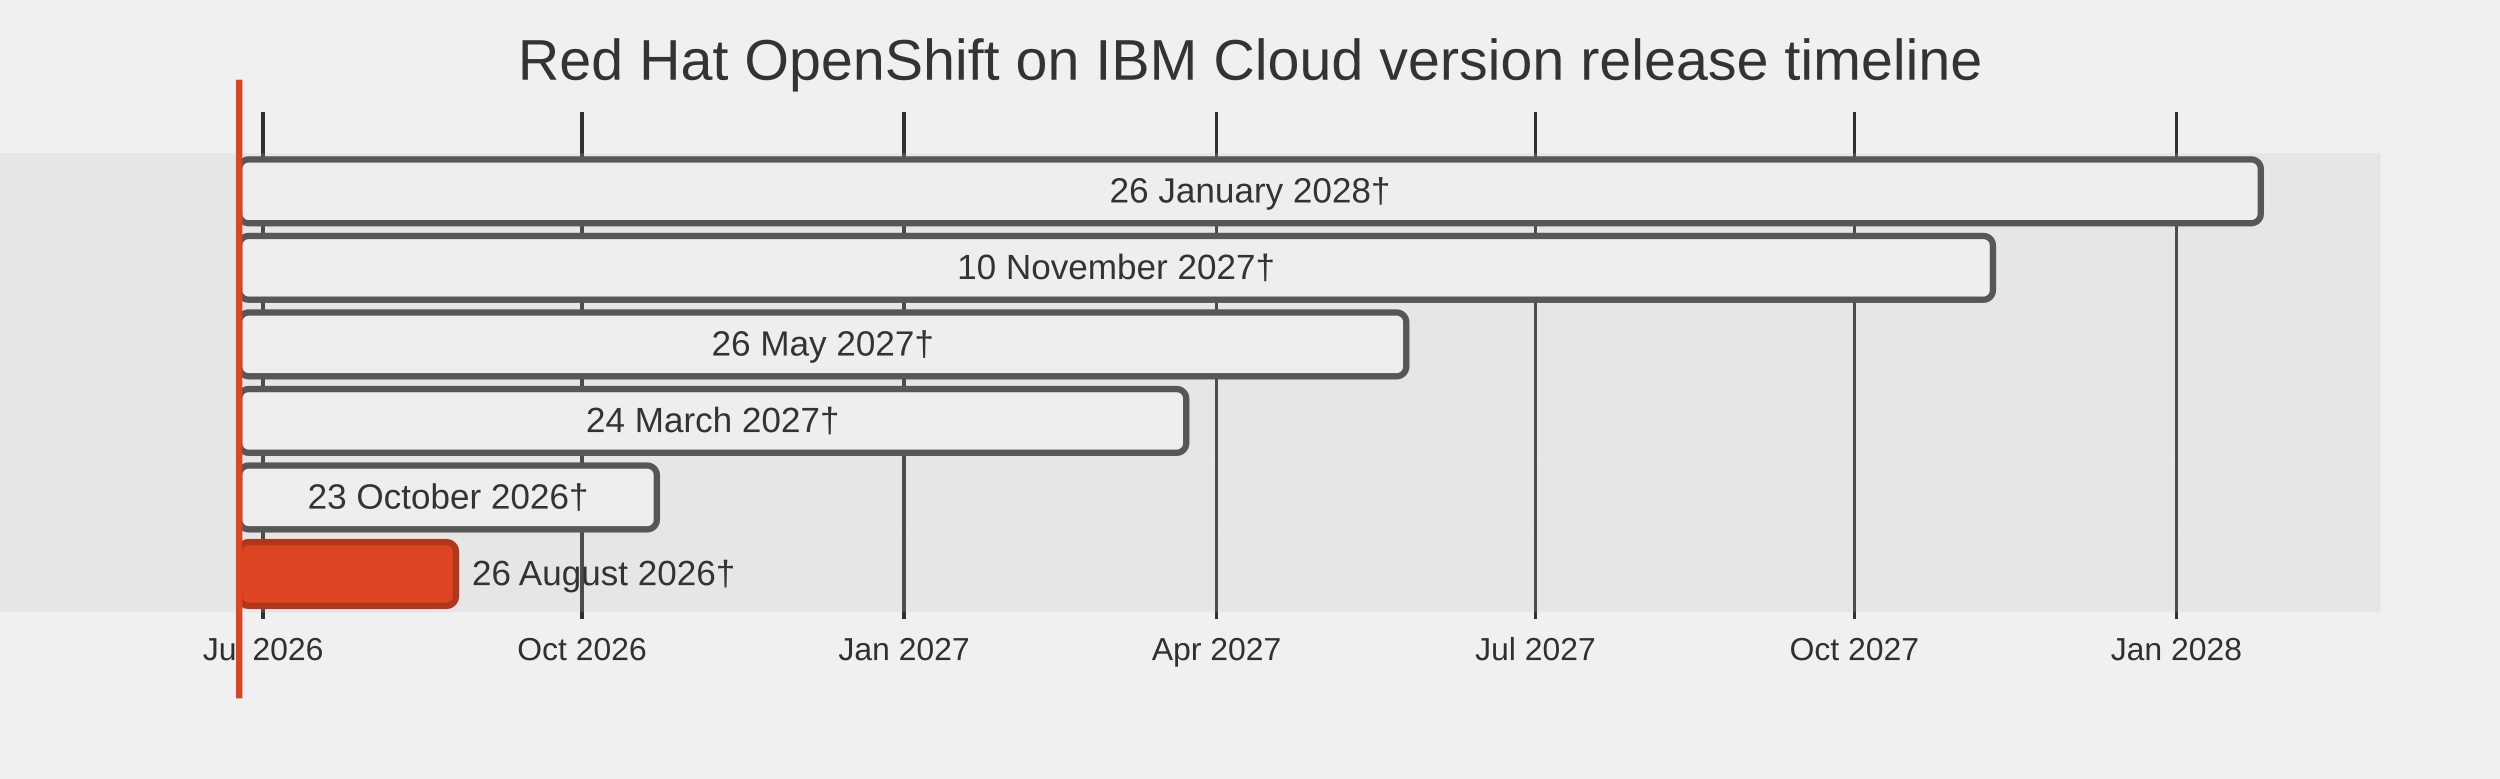
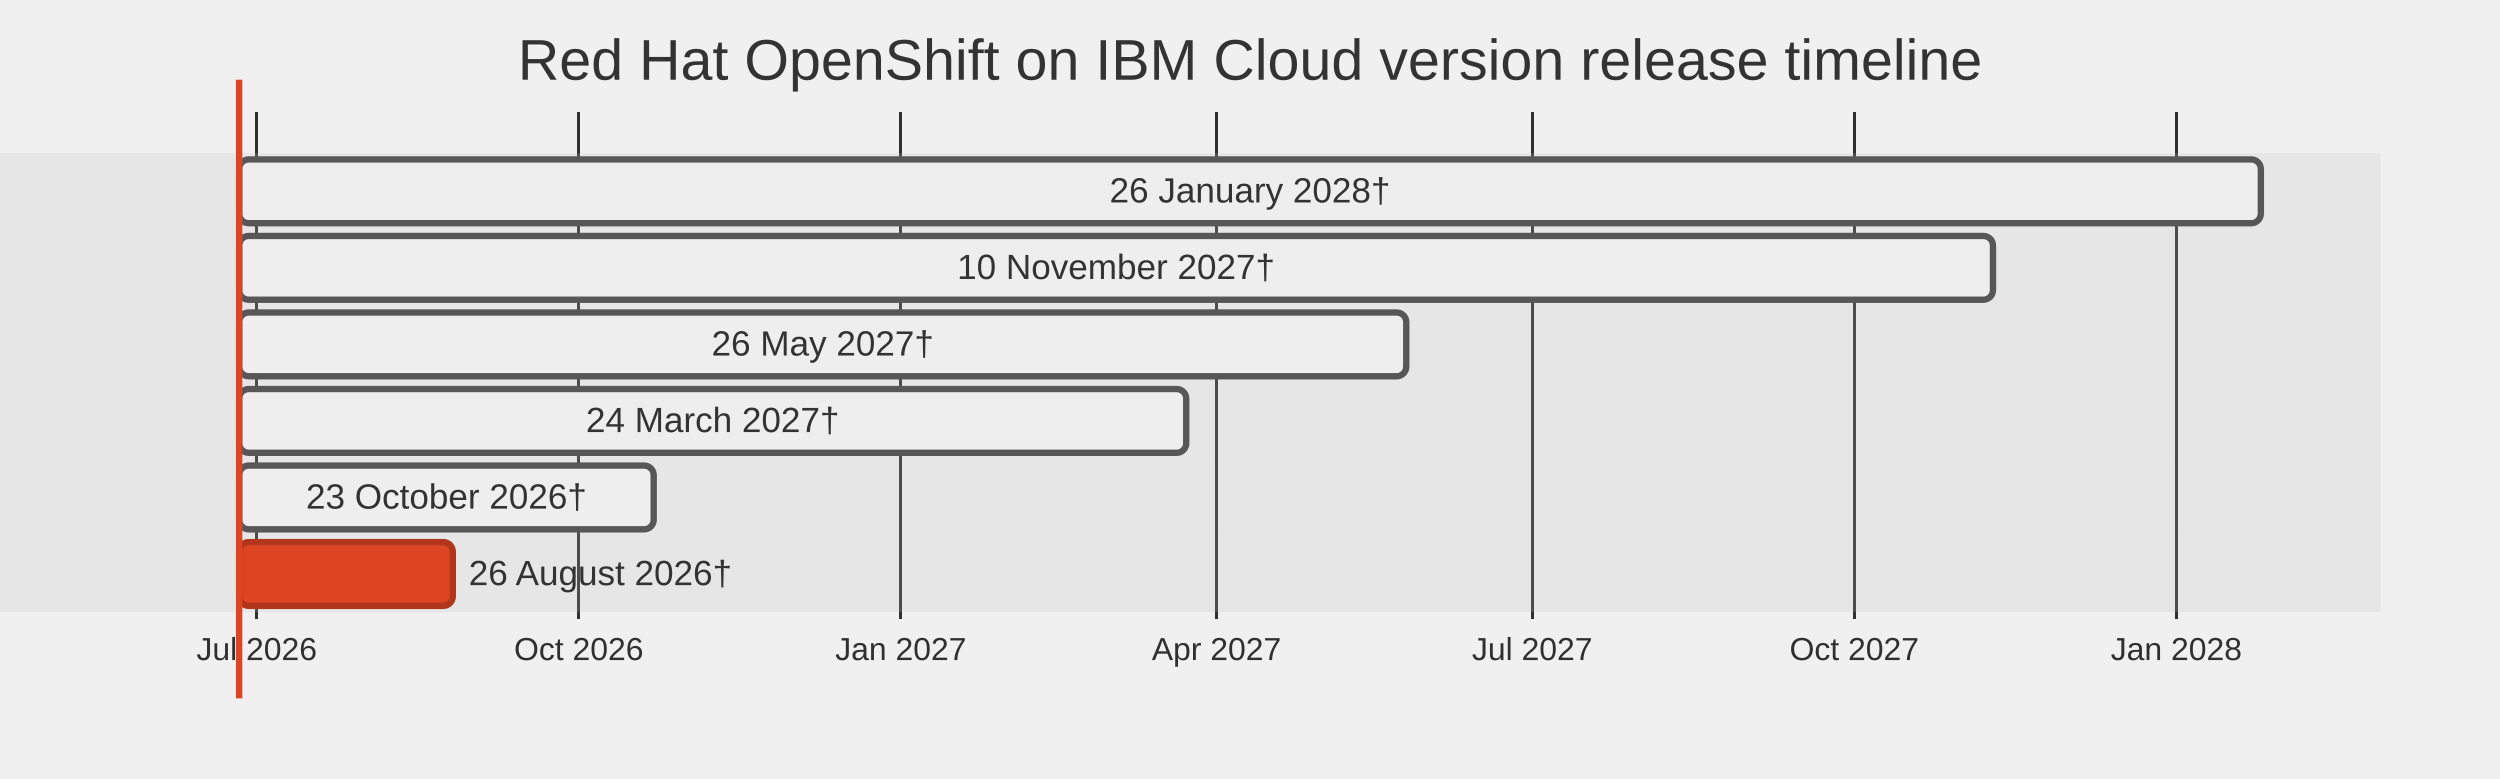
<svg xmlns="http://www.w3.org/2000/svg" id="my-svg" width="100%" viewBox="0 0 784 244" style="max-width: 784px; background-color: white;" role="graphics-document document" aria-roledescription="gantt">
-   <style>#my-svg{font-family:"trebuchet ms",verdana,arial,sans-serif;font-size:16px;fill:#000000;}@keyframes edge-animation-frame{from{stroke-dashoffset:0;}}@keyframes dash{to{stroke-dashoffset:0;}}#my-svg .edge-animation-slow{stroke-dasharray:9,5!important;stroke-dashoffset:900;animation:dash 50s linear infinite;stroke-linecap:round;}#my-svg .edge-animation-fast{stroke-dasharray:9,5!important;stroke-dashoffset:900;animation:dash 20s linear infinite;stroke-linecap:round;}#my-svg .error-icon{fill:#552222;}#my-svg .error-text{fill:#552222;stroke:#552222;}#my-svg .edge-thickness-normal{stroke-width:1px;}#my-svg .edge-thickness-thick{stroke-width:3.5px;}#my-svg .edge-pattern-solid{stroke-dasharray:0;}#my-svg .edge-thickness-invisible{stroke-width:0;fill:none;}#my-svg .edge-pattern-dashed{stroke-dasharray:3;}#my-svg .edge-pattern-dotted{stroke-dasharray:2;}#my-svg .marker{fill:#666;stroke:#666;}#my-svg .marker.cross{stroke:#666;}#my-svg svg{font-family:"trebuchet ms",verdana,arial,sans-serif;font-size:16px;}#my-svg p{margin:0;}#my-svg .mermaid-main-font{font-family:"trebuchet ms",verdana,arial,sans-serif;}#my-svg .exclude-range{fill:#eeeeee;}#my-svg .section{stroke:none;opacity:0.2;}#my-svg .section0{fill:hsl(0, 0%, 73.922%);}#my-svg .section2{fill:hsl(0, 0%, 73.922%);}#my-svg .section1,#my-svg .section3{fill:white;opacity:0.2;}#my-svg .sectionTitle0{fill:#333;}#my-svg .sectionTitle1{fill:#333;}#my-svg .sectionTitle2{fill:#333;}#my-svg .sectionTitle3{fill:#333;}#my-svg .sectionTitle{text-anchor:start;font-family:"trebuchet ms",verdana,arial,sans-serif;}#my-svg .grid .tick{stroke:hsl(0, 0%, 90%);opacity:0.8;shape-rendering:crispEdges;}#my-svg .grid .tick text{font-family:"trebuchet ms",verdana,arial,sans-serif;fill:#000000;}#my-svg .grid path{stroke-width:0;}#my-svg .today{fill:none;stroke:#d42;stroke-width:2px;}#my-svg .task{stroke-width:2;}#my-svg .taskText{text-anchor:middle;font-family:"trebuchet ms",verdana,arial,sans-serif;}#my-svg .taskTextOutsideRight{fill:#333;text-anchor:start;font-family:"trebuchet ms",verdana,arial,sans-serif;}#my-svg .taskTextOutsideLeft{fill:#333;text-anchor:end;}#my-svg .task.clickable{cursor:pointer;}#my-svg .taskText.clickable{cursor:pointer;fill:#003163!important;font-weight:bold;}#my-svg .taskTextOutsideLeft.clickable{cursor:pointer;fill:#003163!important;font-weight:bold;}#my-svg .taskTextOutsideRight.clickable{cursor:pointer;fill:#003163!important;font-weight:bold;}#my-svg .taskText0,#my-svg .taskText1,#my-svg .taskText2,#my-svg .taskText3{fill:white;}#my-svg .task0,#my-svg .task1,#my-svg .task2,#my-svg .task3{fill:#707070;stroke:hsl(0, 0%, 33.922%);}#my-svg .taskTextOutside0,#my-svg .taskTextOutside2{fill:#333;}#my-svg .taskTextOutside1,#my-svg .taskTextOutside3{fill:#333;}#my-svg .active0,#my-svg .active1,#my-svg .active2,#my-svg .active3{fill:#eee;stroke:hsl(0, 0%, 33.922%);}#my-svg .activeText0,#my-svg .activeText1,#my-svg .activeText2,#my-svg .activeText3{fill:#333!important;}#my-svg .done0,#my-svg .done1,#my-svg .done2,#my-svg .done3{stroke:#666;fill:#bbb;stroke-width:2;}#my-svg .doneText0,#my-svg .doneText1,#my-svg .doneText2,#my-svg .doneText3{fill:#333!important;}#my-svg .doneText0.taskTextOutsideLeft,#my-svg .doneText0.taskTextOutsideRight,#my-svg .doneText1.taskTextOutsideLeft,#my-svg .doneText1.taskTextOutsideRight,#my-svg .doneText2.taskTextOutsideLeft,#my-svg .doneText2.taskTextOutsideRight,#my-svg .doneText3.taskTextOutsideLeft,#my-svg .doneText3.taskTextOutsideRight{fill:#333!important;}#my-svg .crit0,#my-svg .crit1,#my-svg .crit2,#my-svg .crit3{stroke:hsl(10.909, 73.333%, 40%);fill:#d42;stroke-width:2;}#my-svg .activeCrit0,#my-svg .activeCrit1,#my-svg .activeCrit2,#my-svg .activeCrit3{stroke:hsl(10.909, 73.333%, 40%);fill:#eee;stroke-width:2;}#my-svg .doneCrit0,#my-svg .doneCrit1,#my-svg .doneCrit2,#my-svg .doneCrit3{stroke:hsl(10.909, 73.333%, 40%);fill:#bbb;stroke-width:2;cursor:pointer;shape-rendering:crispEdges;}#my-svg .milestone{transform:rotate(45deg) scale(0.8,0.8);}#my-svg .milestoneText{font-style:italic;}#my-svg .doneCritText0,#my-svg .doneCritText1,#my-svg .doneCritText2,#my-svg .doneCritText3{fill:#333!important;}#my-svg .doneCritText0.taskTextOutsideLeft,#my-svg .doneCritText0.taskTextOutsideRight,#my-svg .doneCritText1.taskTextOutsideLeft,#my-svg .doneCritText1.taskTextOutsideRight,#my-svg .doneCritText2.taskTextOutsideLeft,#my-svg .doneCritText2.taskTextOutsideRight,#my-svg .doneCritText3.taskTextOutsideLeft,#my-svg .doneCritText3.taskTextOutsideRight{fill:#333!important;}#my-svg .vert{stroke:#d42;}#my-svg .vertText{font-size:15px;text-anchor:middle;fill:#d42!important;}#my-svg .activeCritText0,#my-svg .activeCritText1,#my-svg .activeCritText2,#my-svg .activeCritText3{fill:#333!important;}#my-svg .titleText{text-anchor:middle;font-size:18px;fill:#333;font-family:"trebuchet ms",verdana,arial,sans-serif;}#my-svg .node .neo-node{stroke:#999;}#my-svg [data-look="neo"].node rect,#my-svg [data-look="neo"].cluster rect,#my-svg [data-look="neo"].node polygon{stroke:url(#my-svg-gradient);filter:drop-shadow( 1px 2px 2px rgba(185,185,185,1));}#my-svg [data-look="neo"].node path{stroke:url(#my-svg-gradient);stroke-width:1px;}#my-svg [data-look="neo"].node .outer-path{filter:drop-shadow( 1px 2px 2px rgba(185,185,185,1));}#my-svg [data-look="neo"].node .neo-line path{stroke:#999;filter:none;}#my-svg [data-look="neo"].node circle{stroke:url(#my-svg-gradient);filter:drop-shadow( 1px 2px 2px rgba(185,185,185,1));}#my-svg [data-look="neo"].node circle .state-start{fill:#000000;}#my-svg [data-look="neo"].icon-shape .icon{fill:url(#my-svg-gradient);filter:drop-shadow( 1px 2px 2px rgba(185,185,185,1));}#my-svg [data-look="neo"].icon-shape .icon-neo path{stroke:url(#my-svg-gradient);filter:drop-shadow( 1px 2px 2px rgba(185,185,185,1));}#my-svg :root{--mermaid-font-family:"trebuchet ms",verdana,arial,sans-serif;}</style>
+   <style>#my-svg{font-family:"trebuchet ms",verdana,arial,sans-serif;font-size:16px;fill:#000000;}@keyframes edge-animation-frame{from{stroke-dashoffset:0;}}@keyframes dash{to{stroke-dashoffset:0;}}#my-svg .edge-animation-slow{stroke-dasharray:9,5!important;stroke-dashoffset:900;animation:dash 50s linear infinite;stroke-linecap:round;}#my-svg .edge-animation-fast{stroke-dasharray:9,5!important;stroke-dashoffset:900;animation:dash 20s linear infinite;stroke-linecap:round;}#my-svg .error-icon{fill:#552222;}#my-svg .error-text{fill:#552222;stroke:#552222;}#my-svg .edge-thickness-normal{stroke-width:1px;}#my-svg .edge-thickness-thick{stroke-width:3.5px;}#my-svg .edge-pattern-solid{stroke-dasharray:0;}#my-svg .edge-thickness-invisible{stroke-width:0;fill:none;}#my-svg .edge-pattern-dashed{stroke-dasharray:3;}#my-svg .edge-pattern-dotted{stroke-dasharray:2;}#my-svg .marker{fill:#666;stroke:#666;}#my-svg .marker.cross{stroke:#666;}#my-svg svg{font-family:"trebuchet ms",verdana,arial,sans-serif;font-size:16px;}#my-svg p{margin:0;}#my-svg .mermaid-main-font{font-family:"trebuchet ms",verdana,arial,sans-serif;}#my-svg .exclude-range{fill:#eeeeee;}#my-svg .section{stroke:none;opacity:0.2;}#my-svg .section0{fill:hsl(0, 0%, 73.922%);}#my-svg .section2{fill:hsl(0, 0%, 73.922%);}#my-svg .section1,#my-svg .section3{fill:white;opacity:0.2;}#my-svg .sectionTitle0{fill:#333;}#my-svg .sectionTitle1{fill:#333;}#my-svg .sectionTitle2{fill:#333;}#my-svg .sectionTitle3{fill:#333;}#my-svg .sectionTitle{text-anchor:start;font-family:"trebuchet ms",verdana,arial,sans-serif;}#my-svg .grid .tick{stroke:hsl(0, 0%, 90%);opacity:0.8;shape-rendering:crispEdges;}#my-svg .grid .tick text{font-family:"trebuchet ms",verdana,arial,sans-serif;fill:#000000;}#my-svg .grid path{stroke-width:0;}#my-svg .today{fill:none;stroke:#d42;stroke-width:2px;}#my-svg .task{stroke-width:2;}#my-svg .taskText{text-anchor:middle;font-family:"trebuchet ms",verdana,arial,sans-serif;}#my-svg .taskTextOutsideRight{fill:#333;text-anchor:start;font-family:"trebuchet ms",verdana,arial,sans-serif;}#my-svg .taskTextOutsideLeft{fill:#333;text-anchor:end;}#my-svg .task.clickable{cursor:pointer;}#my-svg .taskText.clickable{cursor:pointer;fill:#003163!important;font-weight:bold;}#my-svg .taskTextOutsideLeft.clickable{cursor:pointer;fill:#003163!important;font-weight:bold;}#my-svg .taskTextOutsideRight.clickable{cursor:pointer;fill:#003163!important;font-weight:bold;}#my-svg .taskText0,#my-svg .taskText1,#my-svg .taskText2,#my-svg .taskText3{fill:white;}#my-svg .task0,#my-svg .task1,#my-svg .task2,#my-svg .task3{fill:#707070;stroke:hsl(0, 0%, 33.922%);}#my-svg .taskTextOutside0,#my-svg .taskTextOutside2{fill:#333;}#my-svg .taskTextOutside1,#my-svg .taskTextOutside3{fill:#333;}#my-svg .active0,#my-svg .active1,#my-svg .active2,#my-svg .active3{fill:#eee;stroke:hsl(0, 0%, 33.922%);}#my-svg .activeText0,#my-svg .activeText1,#my-svg .activeText2,#my-svg .activeText3{fill:#333!important;}#my-svg .done0,#my-svg .done1,#my-svg .done2,#my-svg .done3{stroke:#666;fill:#bbb;stroke-width:2;}#my-svg .doneText0,#my-svg .doneText1,#my-svg .doneText2,#my-svg .doneText3{fill:#333!important;}#my-svg .doneText0.taskTextOutsideLeft,#my-svg .doneText0.taskTextOutsideRight,#my-svg .doneText1.taskTextOutsideLeft,#my-svg .doneText1.taskTextOutsideRight,#my-svg .doneText2.taskTextOutsideLeft,#my-svg .doneText2.taskTextOutsideRight,#my-svg .doneText3.taskTextOutsideLeft,#my-svg .doneText3.taskTextOutsideRight{fill:#333!important;}#my-svg .crit0,#my-svg .crit1,#my-svg .crit2,#my-svg .crit3{stroke:hsl(10.909, 73.333%, 40%);fill:#d42;stroke-width:2;}#my-svg .activeCrit0,#my-svg .activeCrit1,#my-svg .activeCrit2,#my-svg .activeCrit3{stroke:hsl(10.909, 73.333%, 40%);fill:#eee;stroke-width:2;}#my-svg .doneCrit0,#my-svg .doneCrit1,#my-svg .doneCrit2,#my-svg .doneCrit3{stroke:hsl(10.909, 73.333%, 40%);fill:#bbb;stroke-width:2;cursor:pointer;shape-rendering:crispEdges;}#my-svg .milestone{transform:rotate(45deg) scale(0.8,0.8);}#my-svg .milestoneText{font-style:italic;}#my-svg .doneCritText0,#my-svg .doneCritText1,#my-svg .doneCritText2,#my-svg .doneCritText3{fill:#333!important;}#my-svg .doneCritText0.taskTextOutsideLeft,#my-svg .doneCritText0.taskTextOutsideRight,#my-svg .doneCritText1.taskTextOutsideLeft,#my-svg .doneCritText1.taskTextOutsideRight,#my-svg .doneCritText2.taskTextOutsideLeft,#my-svg .doneCritText2.taskTextOutsideRight,#my-svg .doneCritText3.taskTextOutsideLeft,#my-svg .doneCritText3.taskTextOutsideRight{fill:#333!important;}#my-svg .vert{stroke:#d42;}#my-svg .vertText{font-size:15px;text-anchor:middle;fill:#d42!important;}#my-svg .activeCritText0,#my-svg .activeCritText1,#my-svg .activeCritText2,#my-svg .activeCritText3{fill:#333!important;}#my-svg .titleText{text-anchor:middle;font-size:18px;fill:#333;font-family:"trebuchet ms",verdana,arial,sans-serif;}#my-svg .node .neo-node{stroke:#999;}#my-svg [data-look="neo"].node rect,#my-svg [data-look="neo"].cluster rect,#my-svg [data-look="neo"].node polygon{stroke:url(#my-svg-gradient);filter:drop-shadow( 1px 2px 2px rgba(185,185,185,1));}#my-svg [data-look="neo"].swimlane.cluster rect{filter:none;}#my-svg [data-look="neo"].node path{stroke:url(#my-svg-gradient);stroke-width:1px;}#my-svg [data-look="neo"].node .outer-path{filter:drop-shadow( 1px 2px 2px rgba(185,185,185,1));}#my-svg [data-look="neo"].node .neo-line path{stroke:#999;filter:none;}#my-svg [data-look="neo"].node circle{stroke:url(#my-svg-gradient);filter:drop-shadow( 1px 2px 2px rgba(185,185,185,1));}#my-svg [data-look="neo"].node circle .state-start{fill:#000000;}#my-svg [data-look="neo"].icon-shape .icon{fill:url(#my-svg-gradient);filter:drop-shadow( 1px 2px 2px rgba(185,185,185,1));}#my-svg [data-look="neo"].icon-shape .icon-neo path{stroke:url(#my-svg-gradient);filter:drop-shadow( 1px 2px 2px rgba(185,185,185,1));}#my-svg :root{--mermaid-font-family:"trebuchet ms",verdana,arial,sans-serif;}</style>
  <g />
  <g class="grid" transform="translate(75, 194)" fill="none" font-size="10" font-family="sans-serif" text-anchor="middle">
    <path class="domain" stroke="currentColor" d="M0.5,-159V0.5H634.5V-159" />
-     <g class="tick" opacity="1" transform="translate(7.5,0)">
+     <g class="tick" opacity="1" transform="translate(5.5,0)">
      <line stroke="currentColor" y2="-159" />
      <text fill="#000" y="3" dy="1em" stroke="none" font-size="10" style="text-anchor: middle;">Jul 2026</text>
    </g>
-     <g class="tick" opacity="1" transform="translate(107.5,0)">
+     <g class="tick" opacity="1" transform="translate(106.5,0)">
      <line stroke="currentColor" y2="-159" />
      <text fill="#000" y="3" dy="1em" stroke="none" font-size="10" style="text-anchor: middle;">Oct 2026</text>
    </g>
-     <g class="tick" opacity="1" transform="translate(208.5,0)">
+     <g class="tick" opacity="1" transform="translate(207.5,0)">
      <line stroke="currentColor" y2="-159" />
      <text fill="#000" y="3" dy="1em" stroke="none" font-size="10" style="text-anchor: middle;">Jan 2027</text>
    </g>
    <g class="tick" opacity="1" transform="translate(306.5,0)">
      <line stroke="currentColor" y2="-159" />
      <text fill="#000" y="3" dy="1em" stroke="none" font-size="10" style="text-anchor: middle;">Apr 2027</text>
    </g>
-     <g class="tick" opacity="1" transform="translate(406.5,0)">
+     <g class="tick" opacity="1" transform="translate(405.5,0)">
      <line stroke="currentColor" y2="-159" />
      <text fill="#000" y="3" dy="1em" stroke="none" font-size="10" style="text-anchor: middle;">Jul 2027</text>
    </g>
    <g class="tick" opacity="1" transform="translate(506.5,0)">
      <line stroke="currentColor" y2="-159" />
      <text fill="#000" y="3" dy="1em" stroke="none" font-size="10" style="text-anchor: middle;">Oct 2027</text>
    </g>
    <g class="tick" opacity="1" transform="translate(607.5,0)">
      <line stroke="currentColor" y2="-159" />
      <text fill="#000" y="3" dy="1em" stroke="none" font-size="10" style="text-anchor: middle;">Jan 2028</text>
    </g>
  </g>
  <g>
    <rect x="0" y="48" width="746.5" height="24" class="section section0" />
    <rect x="0" y="72" width="746.5" height="24" class="section section0" />
    <rect x="0" y="96" width="746.5" height="24" class="section section0" />
    <rect x="0" y="120" width="746.5" height="24" class="section section0" />
    <rect x="0" y="144" width="746.5" height="24" class="section section0" />
    <rect x="0" y="168" width="746.5" height="24" class="section section0" />
  </g>
  <g>
    <rect id="my-svg-task1" rx="3" ry="3" x="75" y="50" width="634" height="20" transform-origin="392px 60px" class="task active0" />
    <rect id="my-svg-task2" rx="3" ry="3" x="75" y="74" width="550" height="20" transform-origin="350px 84px" class="task active0" />
    <rect id="my-svg-task3" rx="3" ry="3" x="75" y="98" width="366" height="20" transform-origin="258px 108px" class="task active0" />
    <rect id="my-svg-task4" rx="3" ry="3" x="75" y="122" width="297" height="20" transform-origin="223.5px 132px" class="task active0" />
-     <rect id="my-svg-task5" rx="3" ry="3" x="75" y="146" width="131" height="20" transform-origin="140.5px 156px" class="task active0" />
-     <rect id="my-svg-task6" rx="3" ry="3" x="75" y="170" width="68" height="20" transform-origin="109px 180px" class="task crit0" />
+     <rect id="my-svg-task5" rx="3" ry="3" x="75" y="146" width="130" height="20" transform-origin="140px 156px" class="task active0" />
+     <rect id="my-svg-task6" rx="3" ry="3" x="75" y="170" width="67" height="20" transform-origin="108.5px 180px" class="task crit0" />
    <text id="my-svg-task1-text" font-size="11" x="392" y="63.5" class="taskText taskText0 activeText0 width-96.685546875">26 January 2028†    </text>
    <text id="my-svg-task2-text" font-size="11" x="350" y="87.5" class="taskText taskText0 activeText0 width-112.2080078125">10 November 2027†   </text>
    <text id="my-svg-task3-text" font-size="11" x="258" y="111.5" class="taskText taskText0 activeText0 width-77.7255859375">26 May 2027†        </text>
    <text id="my-svg-task4-text" font-size="11" x="223.5" y="135.5" class="taskText taskText0 activeText0 width-88.51611328125">24 March 2027†      </text>
-     <text id="my-svg-task5-text" font-size="11" x="140.5" y="159.5" class="taskText taskText0 activeText0 width-99.005859375">23 October 2026†    </text>
-     <text id="my-svg-task6-text" font-size="11" x="148" y="183.5" class="taskTextOutsideRight taskTextOutside0  critText0 width-93.47900390625">26 August 2026†     </text>
+     <text id="my-svg-task5-text" font-size="11" x="140" y="159.5" class="taskText taskText0 activeText0 width-99.005859375">23 October 2026†    </text>
+     <text id="my-svg-task6-text" font-size="11" x="147" y="183.5" class="taskTextOutsideRight taskTextOutside0  critText0 width-93.47900390625">26 August 2026†     </text>
  </g>
  <g>
    <text dy="0em" x="10" y="122" font-size="11" class="sectionTitle sectionTitle0">
      <tspan alignment-baseline="central" x="10" />
    </text>
  </g>
  <g class="today">
    <line x1="75" x2="75" y1="25" y2="219" class="today" />
  </g>
  <text x="392" y="25" class="titleText">Red Hat OpenShift on IBM Cloud version release timeline</text>
</svg>
